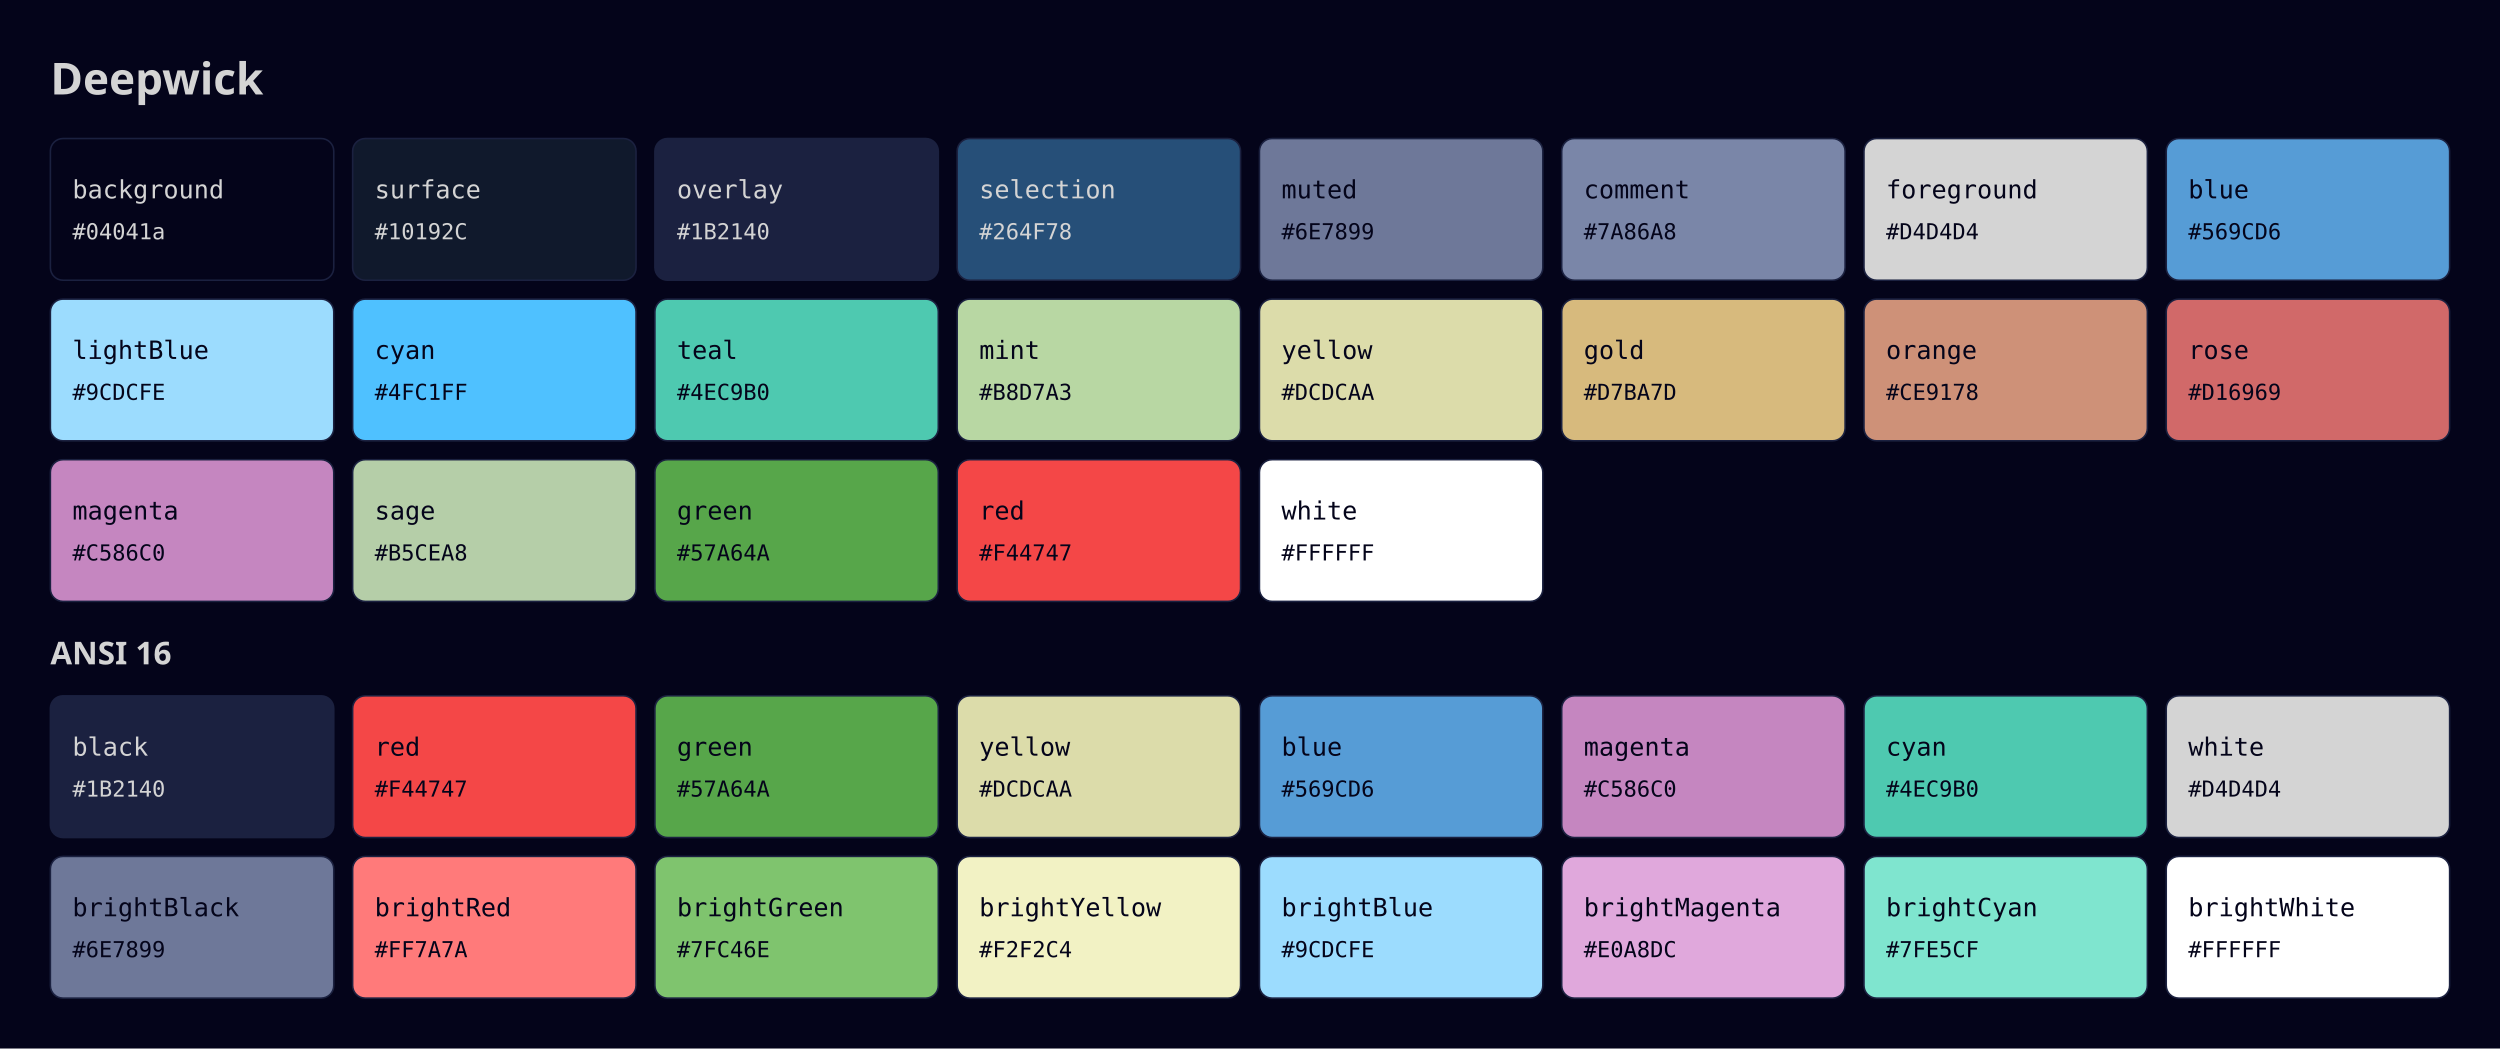
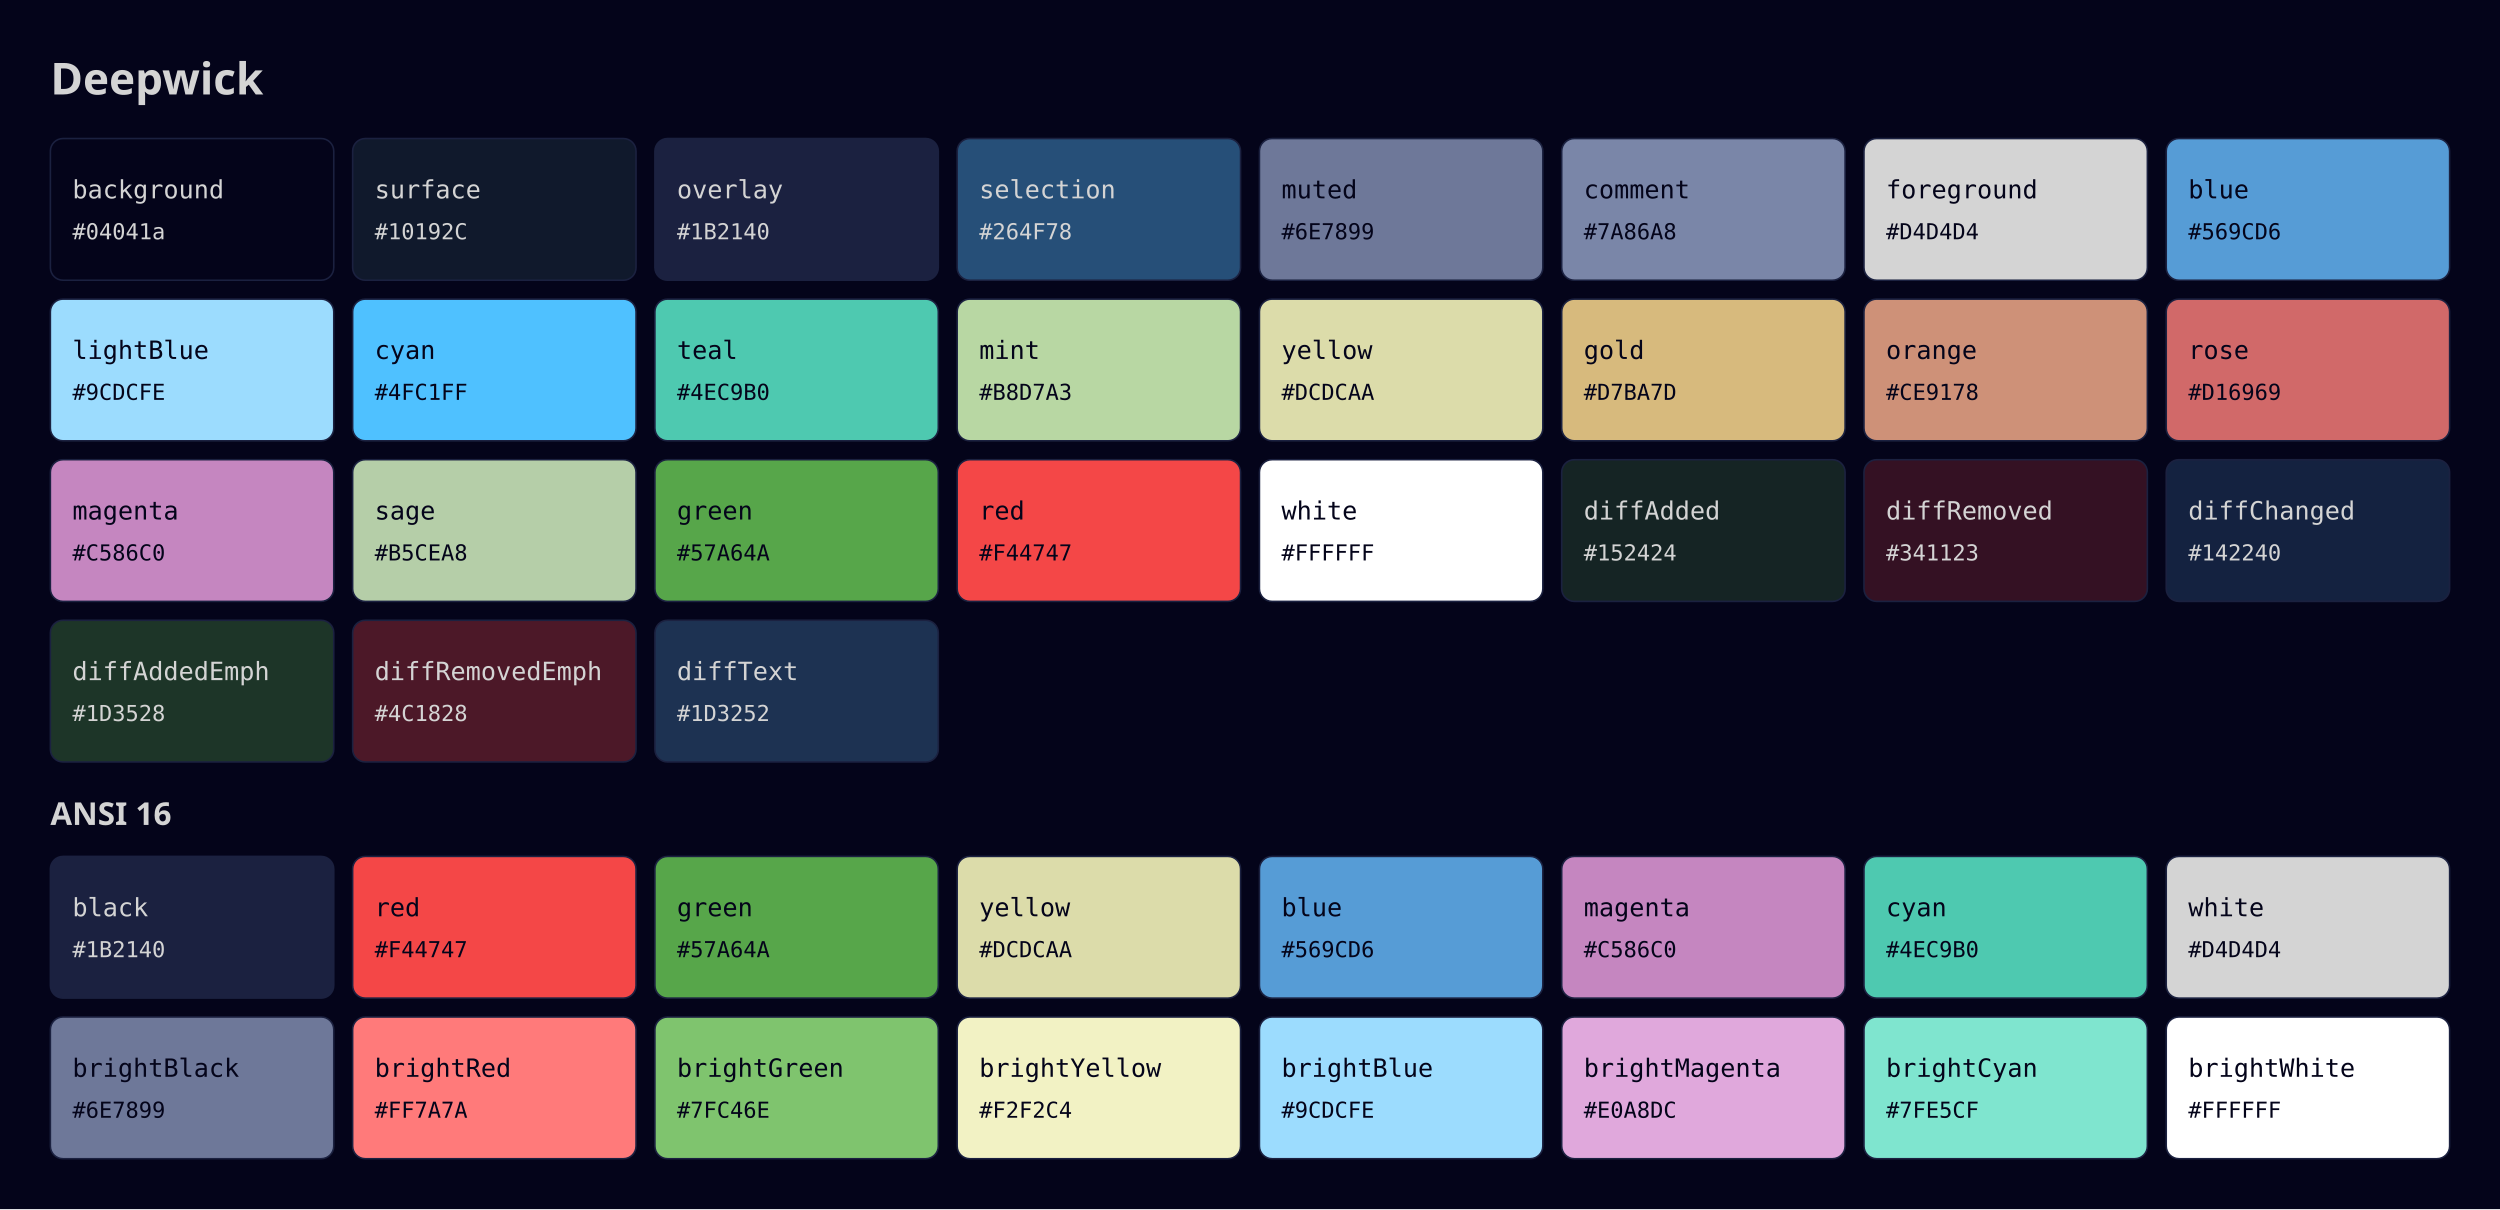
- <svg xmlns="http://www.w3.org/2000/svg" width="1588" height="666" viewBox="0 0 1588 666">
+ <svg xmlns="http://www.w3.org/2000/svg" width="1588" height="768" viewBox="0 0 1588 768">
  <rect width="100%" height="100%" fill="#04041a" />
  <text x="32" y="60" fill="#D4D4D4" font-family="sans-serif" font-size="28" font-weight="bold">Deepwick</text>
  <rect x="32" y="88" width="180" height="90" rx="8" fill="#04041a" stroke="#1B2140" />
  <text x="46" y="126" fill="#D4D4D4" font-family="monospace" font-size="16">background</text>
  <text x="46" y="152" fill="#D4D4D4" font-family="monospace" font-size="14">#04041a</text>
  <rect x="224" y="88" width="180" height="90" rx="8" fill="#10192C" stroke="#1B2140" />
  <text x="238" y="126" fill="#D4D4D4" font-family="monospace" font-size="16">surface</text>
  <text x="238" y="152" fill="#D4D4D4" font-family="monospace" font-size="14">#10192C</text>
  <rect x="416" y="88" width="180" height="90" rx="8" fill="#1B2140" stroke="#1B2140" />
  <text x="430" y="126" fill="#D4D4D4" font-family="monospace" font-size="16">overlay</text>
  <text x="430" y="152" fill="#D4D4D4" font-family="monospace" font-size="14">#1B2140</text>
  <rect x="608" y="88" width="180" height="90" rx="8" fill="#264F78" stroke="#1B2140" />
  <text x="622" y="126" fill="#D4D4D4" font-family="monospace" font-size="16">selection</text>
  <text x="622" y="152" fill="#D4D4D4" font-family="monospace" font-size="14">#264F78</text>
  <rect x="800" y="88" width="180" height="90" rx="8" fill="#6E7899" stroke="#1B2140" />
  <text x="814" y="126" fill="#04041a" font-family="monospace" font-size="16">muted</text>
  <text x="814" y="152" fill="#04041a" font-family="monospace" font-size="14">#6E7899</text>
  <rect x="992" y="88" width="180" height="90" rx="8" fill="#7A86A8" stroke="#1B2140" />
  <text x="1006" y="126" fill="#04041a" font-family="monospace" font-size="16">comment</text>
  <text x="1006" y="152" fill="#04041a" font-family="monospace" font-size="14">#7A86A8</text>
  <rect x="1184" y="88" width="180" height="90" rx="8" fill="#D4D4D4" stroke="#1B2140" />
  <text x="1198" y="126" fill="#04041a" font-family="monospace" font-size="16">foreground</text>
  <text x="1198" y="152" fill="#04041a" font-family="monospace" font-size="14">#D4D4D4</text>
  <rect x="1376" y="88" width="180" height="90" rx="8" fill="#569CD6" stroke="#1B2140" />
  <text x="1390" y="126" fill="#04041a" font-family="monospace" font-size="16">blue</text>
  <text x="1390" y="152" fill="#04041a" font-family="monospace" font-size="14">#569CD6</text>
  <rect x="32" y="190" width="180" height="90" rx="8" fill="#9CDCFE" stroke="#1B2140" />
  <text x="46" y="228" fill="#04041a" font-family="monospace" font-size="16">lightBlue</text>
  <text x="46" y="254" fill="#04041a" font-family="monospace" font-size="14">#9CDCFE</text>
  <rect x="224" y="190" width="180" height="90" rx="8" fill="#4FC1FF" stroke="#1B2140" />
  <text x="238" y="228" fill="#04041a" font-family="monospace" font-size="16">cyan</text>
  <text x="238" y="254" fill="#04041a" font-family="monospace" font-size="14">#4FC1FF</text>
  <rect x="416" y="190" width="180" height="90" rx="8" fill="#4EC9B0" stroke="#1B2140" />
  <text x="430" y="228" fill="#04041a" font-family="monospace" font-size="16">teal</text>
  <text x="430" y="254" fill="#04041a" font-family="monospace" font-size="14">#4EC9B0</text>
  <rect x="608" y="190" width="180" height="90" rx="8" fill="#B8D7A3" stroke="#1B2140" />
  <text x="622" y="228" fill="#04041a" font-family="monospace" font-size="16">mint</text>
  <text x="622" y="254" fill="#04041a" font-family="monospace" font-size="14">#B8D7A3</text>
  <rect x="800" y="190" width="180" height="90" rx="8" fill="#DCDCAA" stroke="#1B2140" />
  <text x="814" y="228" fill="#04041a" font-family="monospace" font-size="16">yellow</text>
  <text x="814" y="254" fill="#04041a" font-family="monospace" font-size="14">#DCDCAA</text>
  <rect x="992" y="190" width="180" height="90" rx="8" fill="#D7BA7D" stroke="#1B2140" />
  <text x="1006" y="228" fill="#04041a" font-family="monospace" font-size="16">gold</text>
  <text x="1006" y="254" fill="#04041a" font-family="monospace" font-size="14">#D7BA7D</text>
  <rect x="1184" y="190" width="180" height="90" rx="8" fill="#CE9178" stroke="#1B2140" />
  <text x="1198" y="228" fill="#04041a" font-family="monospace" font-size="16">orange</text>
  <text x="1198" y="254" fill="#04041a" font-family="monospace" font-size="14">#CE9178</text>
  <rect x="1376" y="190" width="180" height="90" rx="8" fill="#D16969" stroke="#1B2140" />
  <text x="1390" y="228" fill="#04041a" font-family="monospace" font-size="16">rose</text>
  <text x="1390" y="254" fill="#04041a" font-family="monospace" font-size="14">#D16969</text>
  <rect x="32" y="292" width="180" height="90" rx="8" fill="#C586C0" stroke="#1B2140" />
  <text x="46" y="330" fill="#04041a" font-family="monospace" font-size="16">magenta</text>
  <text x="46" y="356" fill="#04041a" font-family="monospace" font-size="14">#C586C0</text>
  <rect x="224" y="292" width="180" height="90" rx="8" fill="#B5CEA8" stroke="#1B2140" />
  <text x="238" y="330" fill="#04041a" font-family="monospace" font-size="16">sage</text>
  <text x="238" y="356" fill="#04041a" font-family="monospace" font-size="14">#B5CEA8</text>
  <rect x="416" y="292" width="180" height="90" rx="8" fill="#57A64A" stroke="#1B2140" />
  <text x="430" y="330" fill="#04041a" font-family="monospace" font-size="16">green</text>
  <text x="430" y="356" fill="#04041a" font-family="monospace" font-size="14">#57A64A</text>
  <rect x="608" y="292" width="180" height="90" rx="8" fill="#F44747" stroke="#1B2140" />
  <text x="622" y="330" fill="#04041a" font-family="monospace" font-size="16">red</text>
  <text x="622" y="356" fill="#04041a" font-family="monospace" font-size="14">#F44747</text>
  <rect x="800" y="292" width="180" height="90" rx="8" fill="#FFFFFF" stroke="#1B2140" />
  <text x="814" y="330" fill="#04041a" font-family="monospace" font-size="16">white</text>
  <text x="814" y="356" fill="#04041a" font-family="monospace" font-size="14">#FFFFFF</text>
-   <text x="32" y="422" fill="#D4D4D4" font-family="sans-serif" font-size="20" font-weight="bold">ANSI 16</text>
-   <rect x="32" y="442" width="180" height="90" rx="8" fill="#1B2140" stroke="#1B2140" />
-   <text x="46" y="480" fill="#D4D4D4" font-family="monospace" font-size="16">black</text>
-   <text x="46" y="506" fill="#D4D4D4" font-family="monospace" font-size="14">#1B2140</text>
-   <rect x="224" y="442" width="180" height="90" rx="8" fill="#F44747" stroke="#1B2140" />
-   <text x="238" y="480" fill="#04041a" font-family="monospace" font-size="16">red</text>
-   <text x="238" y="506" fill="#04041a" font-family="monospace" font-size="14">#F44747</text>
-   <rect x="416" y="442" width="180" height="90" rx="8" fill="#57A64A" stroke="#1B2140" />
-   <text x="430" y="480" fill="#04041a" font-family="monospace" font-size="16">green</text>
-   <text x="430" y="506" fill="#04041a" font-family="monospace" font-size="14">#57A64A</text>
-   <rect x="608" y="442" width="180" height="90" rx="8" fill="#DCDCAA" stroke="#1B2140" />
-   <text x="622" y="480" fill="#04041a" font-family="monospace" font-size="16">yellow</text>
-   <text x="622" y="506" fill="#04041a" font-family="monospace" font-size="14">#DCDCAA</text>
-   <rect x="800" y="442" width="180" height="90" rx="8" fill="#569CD6" stroke="#1B2140" />
-   <text x="814" y="480" fill="#04041a" font-family="monospace" font-size="16">blue</text>
-   <text x="814" y="506" fill="#04041a" font-family="monospace" font-size="14">#569CD6</text>
-   <rect x="992" y="442" width="180" height="90" rx="8" fill="#C586C0" stroke="#1B2140" />
-   <text x="1006" y="480" fill="#04041a" font-family="monospace" font-size="16">magenta</text>
-   <text x="1006" y="506" fill="#04041a" font-family="monospace" font-size="14">#C586C0</text>
-   <rect x="1184" y="442" width="180" height="90" rx="8" fill="#4EC9B0" stroke="#1B2140" />
-   <text x="1198" y="480" fill="#04041a" font-family="monospace" font-size="16">cyan</text>
-   <text x="1198" y="506" fill="#04041a" font-family="monospace" font-size="14">#4EC9B0</text>
-   <rect x="1376" y="442" width="180" height="90" rx="8" fill="#D4D4D4" stroke="#1B2140" />
-   <text x="1390" y="480" fill="#04041a" font-family="monospace" font-size="16">white</text>
-   <text x="1390" y="506" fill="#04041a" font-family="monospace" font-size="14">#D4D4D4</text>
-   <rect x="32" y="544" width="180" height="90" rx="8" fill="#6E7899" stroke="#1B2140" />
-   <text x="46" y="582" fill="#04041a" font-family="monospace" font-size="16">brightBlack</text>
-   <text x="46" y="608" fill="#04041a" font-family="monospace" font-size="14">#6E7899</text>
-   <rect x="224" y="544" width="180" height="90" rx="8" fill="#FF7A7A" stroke="#1B2140" />
-   <text x="238" y="582" fill="#04041a" font-family="monospace" font-size="16">brightRed</text>
-   <text x="238" y="608" fill="#04041a" font-family="monospace" font-size="14">#FF7A7A</text>
-   <rect x="416" y="544" width="180" height="90" rx="8" fill="#7FC46E" stroke="#1B2140" />
-   <text x="430" y="582" fill="#04041a" font-family="monospace" font-size="16">brightGreen</text>
-   <text x="430" y="608" fill="#04041a" font-family="monospace" font-size="14">#7FC46E</text>
-   <rect x="608" y="544" width="180" height="90" rx="8" fill="#F2F2C4" stroke="#1B2140" />
-   <text x="622" y="582" fill="#04041a" font-family="monospace" font-size="16">brightYellow</text>
-   <text x="622" y="608" fill="#04041a" font-family="monospace" font-size="14">#F2F2C4</text>
-   <rect x="800" y="544" width="180" height="90" rx="8" fill="#9CDCFE" stroke="#1B2140" />
-   <text x="814" y="582" fill="#04041a" font-family="monospace" font-size="16">brightBlue</text>
-   <text x="814" y="608" fill="#04041a" font-family="monospace" font-size="14">#9CDCFE</text>
-   <rect x="992" y="544" width="180" height="90" rx="8" fill="#E0A8DC" stroke="#1B2140" />
-   <text x="1006" y="582" fill="#04041a" font-family="monospace" font-size="16">brightMagenta</text>
-   <text x="1006" y="608" fill="#04041a" font-family="monospace" font-size="14">#E0A8DC</text>
-   <rect x="1184" y="544" width="180" height="90" rx="8" fill="#7FE5CF" stroke="#1B2140" />
-   <text x="1198" y="582" fill="#04041a" font-family="monospace" font-size="16">brightCyan</text>
-   <text x="1198" y="608" fill="#04041a" font-family="monospace" font-size="14">#7FE5CF</text>
-   <rect x="1376" y="544" width="180" height="90" rx="8" fill="#FFFFFF" stroke="#1B2140" />
-   <text x="1390" y="582" fill="#04041a" font-family="monospace" font-size="16">brightWhite</text>
-   <text x="1390" y="608" fill="#04041a" font-family="monospace" font-size="14">#FFFFFF</text>
+   <rect x="992" y="292" width="180" height="90" rx="8" fill="#152424" stroke="#1B2140" />
+   <text x="1006" y="330" fill="#D4D4D4" font-family="monospace" font-size="16">diffAdded</text>
+   <text x="1006" y="356" fill="#D4D4D4" font-family="monospace" font-size="14">#152424</text>
+   <rect x="1184" y="292" width="180" height="90" rx="8" fill="#341123" stroke="#1B2140" />
+   <text x="1198" y="330" fill="#D4D4D4" font-family="monospace" font-size="16">diffRemoved</text>
+   <text x="1198" y="356" fill="#D4D4D4" font-family="monospace" font-size="14">#341123</text>
+   <rect x="1376" y="292" width="180" height="90" rx="8" fill="#142240" stroke="#1B2140" />
+   <text x="1390" y="330" fill="#D4D4D4" font-family="monospace" font-size="16">diffChanged</text>
+   <text x="1390" y="356" fill="#D4D4D4" font-family="monospace" font-size="14">#142240</text>
+   <rect x="32" y="394" width="180" height="90" rx="8" fill="#1D3528" stroke="#1B2140" />
+   <text x="46" y="432" fill="#D4D4D4" font-family="monospace" font-size="16">diffAddedEmph</text>
+   <text x="46" y="458" fill="#D4D4D4" font-family="monospace" font-size="14">#1D3528</text>
+   <rect x="224" y="394" width="180" height="90" rx="8" fill="#4C1828" stroke="#1B2140" />
+   <text x="238" y="432" fill="#D4D4D4" font-family="monospace" font-size="16">diffRemovedEmph</text>
+   <text x="238" y="458" fill="#D4D4D4" font-family="monospace" font-size="14">#4C1828</text>
+   <rect x="416" y="394" width="180" height="90" rx="8" fill="#1D3252" stroke="#1B2140" />
+   <text x="430" y="432" fill="#D4D4D4" font-family="monospace" font-size="16">diffText</text>
+   <text x="430" y="458" fill="#D4D4D4" font-family="monospace" font-size="14">#1D3252</text>
+   <text x="32" y="524" fill="#D4D4D4" font-family="sans-serif" font-size="20" font-weight="bold">ANSI 16</text>
+   <rect x="32" y="544" width="180" height="90" rx="8" fill="#1B2140" stroke="#1B2140" />
+   <text x="46" y="582" fill="#D4D4D4" font-family="monospace" font-size="16">black</text>
+   <text x="46" y="608" fill="#D4D4D4" font-family="monospace" font-size="14">#1B2140</text>
+   <rect x="224" y="544" width="180" height="90" rx="8" fill="#F44747" stroke="#1B2140" />
+   <text x="238" y="582" fill="#04041a" font-family="monospace" font-size="16">red</text>
+   <text x="238" y="608" fill="#04041a" font-family="monospace" font-size="14">#F44747</text>
+   <rect x="416" y="544" width="180" height="90" rx="8" fill="#57A64A" stroke="#1B2140" />
+   <text x="430" y="582" fill="#04041a" font-family="monospace" font-size="16">green</text>
+   <text x="430" y="608" fill="#04041a" font-family="monospace" font-size="14">#57A64A</text>
+   <rect x="608" y="544" width="180" height="90" rx="8" fill="#DCDCAA" stroke="#1B2140" />
+   <text x="622" y="582" fill="#04041a" font-family="monospace" font-size="16">yellow</text>
+   <text x="622" y="608" fill="#04041a" font-family="monospace" font-size="14">#DCDCAA</text>
+   <rect x="800" y="544" width="180" height="90" rx="8" fill="#569CD6" stroke="#1B2140" />
+   <text x="814" y="582" fill="#04041a" font-family="monospace" font-size="16">blue</text>
+   <text x="814" y="608" fill="#04041a" font-family="monospace" font-size="14">#569CD6</text>
+   <rect x="992" y="544" width="180" height="90" rx="8" fill="#C586C0" stroke="#1B2140" />
+   <text x="1006" y="582" fill="#04041a" font-family="monospace" font-size="16">magenta</text>
+   <text x="1006" y="608" fill="#04041a" font-family="monospace" font-size="14">#C586C0</text>
+   <rect x="1184" y="544" width="180" height="90" rx="8" fill="#4EC9B0" stroke="#1B2140" />
+   <text x="1198" y="582" fill="#04041a" font-family="monospace" font-size="16">cyan</text>
+   <text x="1198" y="608" fill="#04041a" font-family="monospace" font-size="14">#4EC9B0</text>
+   <rect x="1376" y="544" width="180" height="90" rx="8" fill="#D4D4D4" stroke="#1B2140" />
+   <text x="1390" y="582" fill="#04041a" font-family="monospace" font-size="16">white</text>
+   <text x="1390" y="608" fill="#04041a" font-family="monospace" font-size="14">#D4D4D4</text>
+   <rect x="32" y="646" width="180" height="90" rx="8" fill="#6E7899" stroke="#1B2140" />
+   <text x="46" y="684" fill="#04041a" font-family="monospace" font-size="16">brightBlack</text>
+   <text x="46" y="710" fill="#04041a" font-family="monospace" font-size="14">#6E7899</text>
+   <rect x="224" y="646" width="180" height="90" rx="8" fill="#FF7A7A" stroke="#1B2140" />
+   <text x="238" y="684" fill="#04041a" font-family="monospace" font-size="16">brightRed</text>
+   <text x="238" y="710" fill="#04041a" font-family="monospace" font-size="14">#FF7A7A</text>
+   <rect x="416" y="646" width="180" height="90" rx="8" fill="#7FC46E" stroke="#1B2140" />
+   <text x="430" y="684" fill="#04041a" font-family="monospace" font-size="16">brightGreen</text>
+   <text x="430" y="710" fill="#04041a" font-family="monospace" font-size="14">#7FC46E</text>
+   <rect x="608" y="646" width="180" height="90" rx="8" fill="#F2F2C4" stroke="#1B2140" />
+   <text x="622" y="684" fill="#04041a" font-family="monospace" font-size="16">brightYellow</text>
+   <text x="622" y="710" fill="#04041a" font-family="monospace" font-size="14">#F2F2C4</text>
+   <rect x="800" y="646" width="180" height="90" rx="8" fill="#9CDCFE" stroke="#1B2140" />
+   <text x="814" y="684" fill="#04041a" font-family="monospace" font-size="16">brightBlue</text>
+   <text x="814" y="710" fill="#04041a" font-family="monospace" font-size="14">#9CDCFE</text>
+   <rect x="992" y="646" width="180" height="90" rx="8" fill="#E0A8DC" stroke="#1B2140" />
+   <text x="1006" y="684" fill="#04041a" font-family="monospace" font-size="16">brightMagenta</text>
+   <text x="1006" y="710" fill="#04041a" font-family="monospace" font-size="14">#E0A8DC</text>
+   <rect x="1184" y="646" width="180" height="90" rx="8" fill="#7FE5CF" stroke="#1B2140" />
+   <text x="1198" y="684" fill="#04041a" font-family="monospace" font-size="16">brightCyan</text>
+   <text x="1198" y="710" fill="#04041a" font-family="monospace" font-size="14">#7FE5CF</text>
+   <rect x="1376" y="646" width="180" height="90" rx="8" fill="#FFFFFF" stroke="#1B2140" />
+   <text x="1390" y="684" fill="#04041a" font-family="monospace" font-size="16">brightWhite</text>
+   <text x="1390" y="710" fill="#04041a" font-family="monospace" font-size="14">#FFFFFF</text>
</svg>
